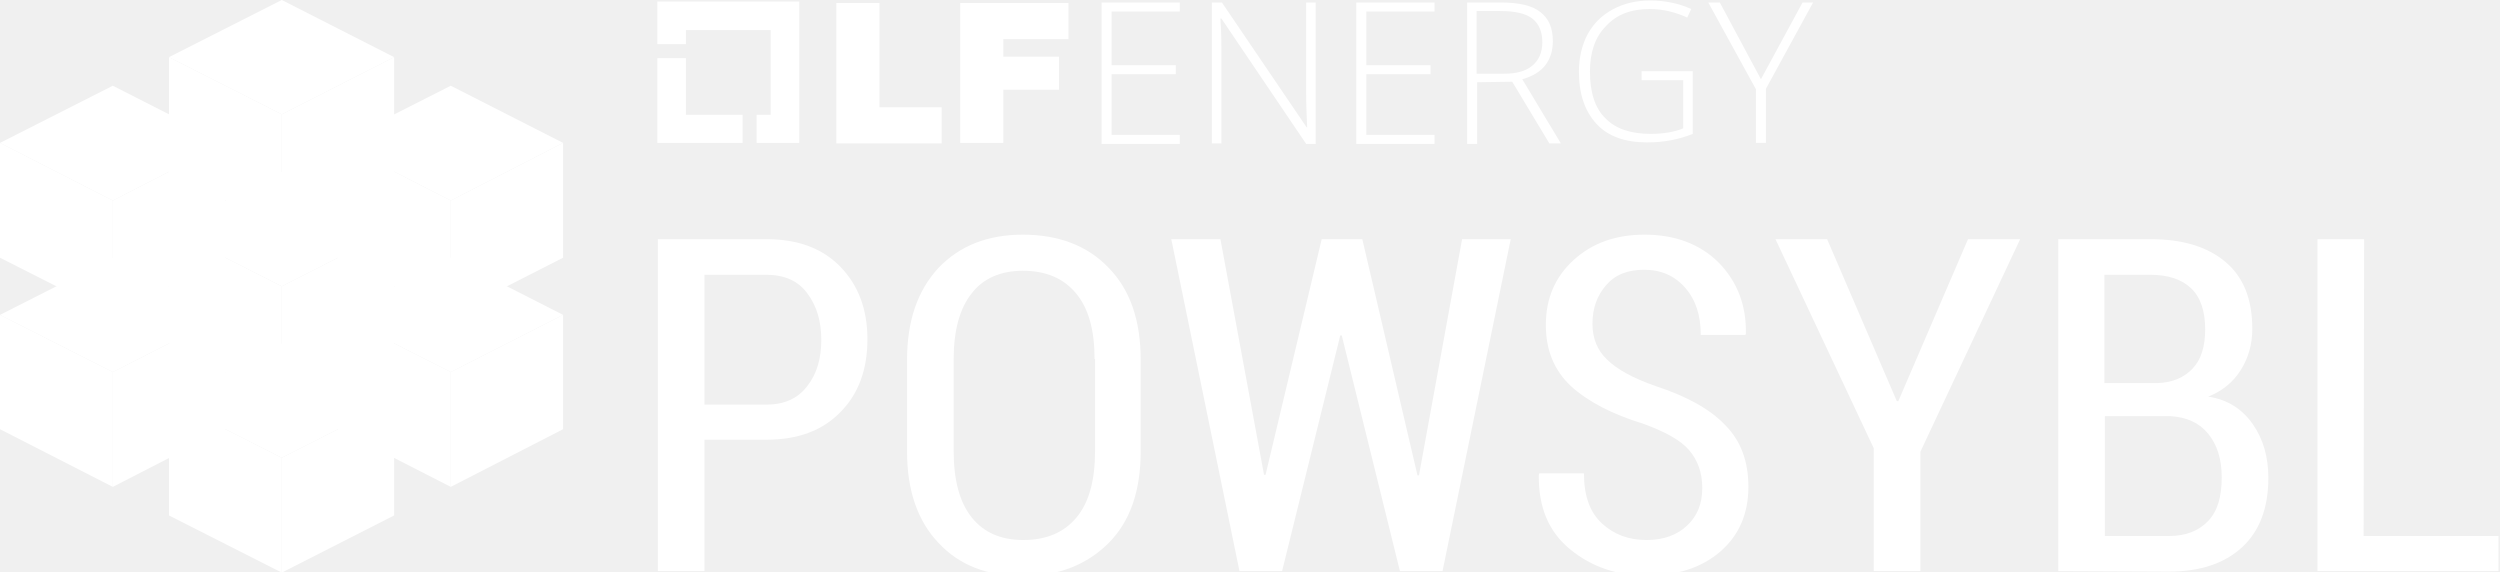
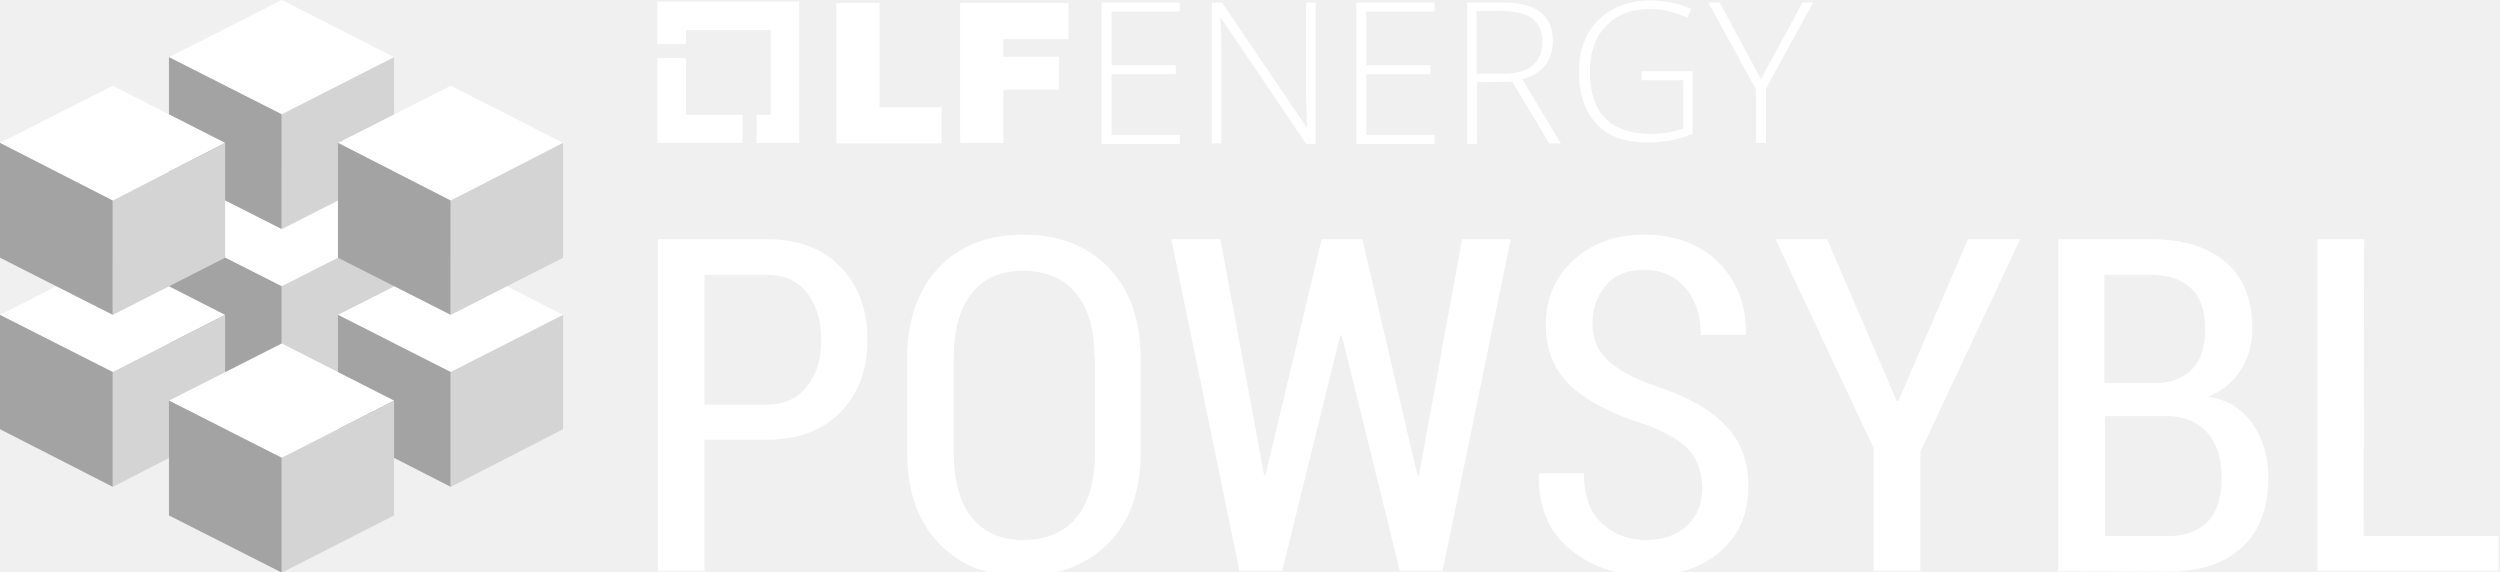
- <svg xmlns="http://www.w3.org/2000/svg" xml:space="preserve" style="enable-background:new 0 0 498.6 114;" viewBox="0 0 498.6 114" y="0px" x="0px" id="Layer_1" version="1.1">
-   <defs id="defs1868">
-     <filter id="filter1874" style="color-interpolation-filters:sRGB;">
-       <feColorMatrix id="feColorMatrix1872" values="0.21 0.72 0.072 0 0 0.21 0.72 0.072 0 0 0.21 0.72 0.072 0 0 0 0 0 1 0 " />
-     </filter>
-     <filter id="filter1878" style="color-interpolation-filters:sRGB;">
-       <feColorMatrix id="feColorMatrix1876" values="0.21 0.72 0.072 0 0 0.21 0.72 0.072 0 0 0.21 0.72 0.072 0 0 0 0 0 1 0 " />
-     </filter>
-     <filter id="filter1882" style="color-interpolation-filters:sRGB;">
-       <feColorMatrix id="feColorMatrix1880" values="0.21 0.72 0.072 0 0 0.21 0.72 0.072 0 0 0.21 0.72 0.072 0 0 0 0 0 1 0 " />
-     </filter>
-     <filter id="filter1886" style="color-interpolation-filters:sRGB;">
-       <feColorMatrix id="feColorMatrix1884" values="0.21 0.72 0.072 0 0 0.21 0.72 0.072 0 0 0.21 0.72 0.072 0 0 0 0 0 1 0 " />
-     </filter>
-     <filter id="filter1890" style="color-interpolation-filters:sRGB;">
-       <feColorMatrix id="feColorMatrix1888" values="0.21 0.72 0.072 0 0 0.21 0.72 0.072 0 0 0.21 0.72 0.072 0 0 0 0 0 1 0 " />
-     </filter>
-     <filter id="filter1894" style="color-interpolation-filters:sRGB;">
-       <feColorMatrix id="feColorMatrix1892" values="0.21 0.72 0.072 0 0 0.21 0.72 0.072 0 0 0.21 0.72 0.072 0 0 0 0 0 1 0 " />
-     </filter>
-     <filter id="filter1898" style="color-interpolation-filters:sRGB;">
-       <feColorMatrix id="feColorMatrix1896" values="0.21 0.72 0.072 0 0 0.21 0.72 0.072 0 0 0.21 0.72 0.072 0 0 0 0 0 1 0 " />
-     </filter>
-     <filter id="filter1902" style="color-interpolation-filters:sRGB;">
-       <feColorMatrix id="feColorMatrix1900" values="0.21 0.72 0.072 0 0 0.21 0.72 0.072 0 0 0.21 0.72 0.072 0 0 0 0 0 1 0 " />
-     </filter>
-     <filter id="filter1906" style="color-interpolation-filters:sRGB;">
-       <feColorMatrix id="feColorMatrix1904" values="0.21 0.72 0.072 0 0 0.21 0.72 0.072 0 0 0.21 0.72 0.072 0 0 0 0 0 1 0 " />
-     </filter>
-   </defs>
-   <style id="style1781" type="text/css">
- 	.st0{fill:#FFB259;}
- 	.st1{fill:#6F2277;}
- 	.st2{fill:#FD495C;}
- 	.st3{fill:#009ADE;}
- 	.st4{fill:#003764;}
+ <svg xmlns="http://www.w3.org/2000/svg" version="1.1" id="Layer_1" x="0px" y="0px" viewBox="0 0 498.6 114" style="enable-background:new 0 0 498.6 114;" xml:space="preserve">
+   <style type="text/css">
+ 	.st0{fill:#FFFFFF;}
+ 	.st1{fill:#A3A3A3;}
+ 	.st2{fill:#D4D4D4;}
+ 	.st3{fill:#FFFFFF;}
+ 	.st4{fill:#FFFFFF;}
</style>
-   <g style="filter:url(#filter1906);fill:#ffffff;fill-opacity:1" id="g1825">
-     <polygon style="fill:#ffffff;fill-opacity:1" id="polygon1783" points="33.7,45.7 56.2,34.3 78.6,45.7 56.2,57.1  " class="st0" />
-     <polygon style="fill:#ffffff;fill-opacity:1" id="polygon1785" points="33.7,45.7 56.2,57.1 56.2,79.9 33.7,68.5  " class="st1" />
-     <polygon style="fill:#ffffff;fill-opacity:1" id="polygon1787" points="78.6,45.7 78.6,68.5 56.2,79.9 56.2,57.1  " class="st2" />
-     <polygon style="fill:#ffffff;fill-opacity:1" id="polygon1789" points="67.4,62.8 89.9,51.4 112.3,62.8 89.9,74.2  " class="st0" />
-     <polygon style="fill:#ffffff;fill-opacity:1" id="polygon1791" points="67.4,62.8 89.9,74.2 89.9,97.1 67.4,85.6  " class="st1" />
-     <polygon style="fill:#ffffff;fill-opacity:1" id="polygon1793" points="112.3,62.8 112.3,85.6 89.9,97.1 89.9,74.2  " class="st2" />
-     <polygon style="fill:#ffffff;fill-opacity:1" id="polygon1795" points="0,62.8 22.5,51.4 44.9,62.8 22.5,74.2  " class="st0" />
-     <polygon style="fill:#ffffff;fill-opacity:1" id="polygon1797" points="0,62.8 22.5,74.2 22.5,97.1 0,85.6  " class="st1" />
-     <polygon style="fill:#ffffff;fill-opacity:1" id="polygon1799" points="44.9,62.8 44.9,85.6 22.5,97.1 22.5,74.2  " class="st2" />
-     <polygon style="fill:#ffffff;fill-opacity:1" id="polygon1801" points="33.7,79.9 56.2,68.5 78.6,79.9 56.2,91.3  " class="st0" />
-     <polygon style="fill:#ffffff;fill-opacity:1" id="polygon1803" points="33.7,79.9 56.2,91.3 56.2,114.2 33.7,102.8  " class="st1" />
-     <polygon style="fill:#ffffff;fill-opacity:1" id="polygon1805" points="78.6,79.9 78.6,102.8 56.2,114.2 56.2,91.3  " class="st2" />
-     <polygon style="fill:#ffffff;fill-opacity:1" id="polygon1807" points="33.7,11.4 56.2,0 78.6,11.4 56.2,22.8  " class="st0" />
-     <polygon style="fill:#ffffff;fill-opacity:1" id="polygon1809" points="33.7,11.4 56.2,22.8 56.2,45.7 33.7,34.3  " class="st1" />
-     <polygon style="fill:#ffffff;fill-opacity:1" id="polygon1811" points="78.6,11.4 78.6,34.3 56.2,45.7 56.2,22.8  " class="st2" />
-     <polygon style="fill:#ffffff;fill-opacity:1" id="polygon1813" points="67.4,28.5 89.9,17.1 112.3,28.5 89.9,40  " class="st0" />
-     <polygon style="fill:#ffffff;fill-opacity:1" id="polygon1815" points="67.4,28.5 89.9,40 89.9,62.8 67.4,51.4  " class="st1" />
-     <polygon style="fill:#ffffff;fill-opacity:1" id="polygon1817" points="112.3,28.5 112.3,51.4 89.9,62.8 89.9,40  " class="st2" />
-     <polygon style="fill:#ffffff;fill-opacity:1" id="polygon1819" points="0,28.5 22.5,17.1 44.9,28.5 22.5,40  " class="st0" />
-     <polygon style="fill:#ffffff;fill-opacity:1" id="polygon1821" points="0,28.5 22.5,40 22.5,62.8 0,51.4  " class="st1" />
-     <polygon style="fill:#ffffff;fill-opacity:1" id="polygon1823" points="44.9,28.5 44.9,51.4 22.5,62.8 22.5,40  " class="st2" />
+   <g>
+     <polygon class="st0" points="33.7,45.7 56.2,34.3 78.6,45.7 56.2,57.1  " />
+     <polygon class="st1" points="33.7,45.7 56.2,57.1 56.2,79.9 33.7,68.5  " />
+     <polygon class="st2" points="78.6,45.7 78.6,68.5 56.2,79.9 56.2,57.1  " />
+     <polygon class="st0" points="67.4,62.8 89.9,51.4 112.3,62.8 89.9,74.2  " />
+     <polygon class="st1" points="67.4,62.8 89.9,74.2 89.9,97.1 67.4,85.6  " />
+     <polygon class="st2" points="112.3,62.8 112.3,85.6 89.9,97.1 89.9,74.2  " />
+     <polygon class="st0" points="0,62.8 22.5,51.4 44.9,62.8 22.5,74.2  " />
+     <polygon class="st1" points="0,62.8 22.5,74.2 22.5,97.1 0,85.6  " />
+     <polygon class="st2" points="44.9,62.8 44.9,85.6 22.5,97.1 22.5,74.2  " />
+     <polygon class="st0" points="33.7,79.9 56.2,68.5 78.6,79.9 56.2,91.3  " />
+     <polygon class="st1" points="33.7,79.9 56.2,91.3 56.2,114.2 33.7,102.8  " />
+     <polygon class="st2" points="78.6,79.9 78.6,102.8 56.2,114.2 56.2,91.3  " />
+     <polygon class="st0" points="33.7,11.4 56.2,0 78.6,11.4 56.2,22.8  " />
+     <polygon class="st1" points="33.7,11.4 56.2,22.8 56.2,45.7 33.7,34.3  " />
+     <polygon class="st2" points="78.6,11.4 78.6,34.3 56.2,45.7 56.2,22.8  " />
+     <polygon class="st0" points="67.4,28.5 89.9,17.1 112.3,28.5 89.9,40  " />
+     <polygon class="st1" points="67.4,28.5 89.9,40 89.9,62.8 67.4,51.4  " />
+     <polygon class="st2" points="112.3,28.5 112.3,51.4 89.9,62.8 89.9,40  " />
+     <polygon class="st0" points="0,28.5 22.5,17.1 44.9,28.5 22.5,40  " />
+     <polygon class="st1" points="0,28.5 22.5,40 22.5,62.8 0,51.4  " />
+     <polygon class="st2" points="44.9,28.5 44.9,51.4 22.5,62.8 22.5,40  " />
  </g>
-   <path style="filter:url(#filter1902);fill:#ffffff;fill-opacity:1" id="path1827" d="M140.5,87.8v26.1h-9.3V47.7h21.6c6.3,0,11.2,1.8,14.8,5.5s5.4,8.5,5.4,14.5s-1.8,10.9-5.4,14.5  c-3.6,3.7-8.5,5.5-14.8,5.5h-12.3V87.8z M140.5,80.7h12.3c3.6,0,6.3-1.2,8.2-3.7c1.9-2.4,2.8-5.5,2.8-9.2s-0.9-6.8-2.8-9.3  c-1.8-2.5-4.6-3.7-8.2-3.7h-12.3V80.7z" class="st0" />
-   <path style="filter:url(#filter1898);fill:#ffffff;fill-opacity:1" id="path1829" d="M227.5,90c0,7.9-2.1,14-6.4,18.3s-10,6.6-17.1,6.6s-12.7-2.2-16.8-6.6c-4.2-4.4-6.3-10.5-6.3-18.3V71.8  c0-7.8,2.1-13.9,6.3-18.4c4.2-4.4,9.8-6.6,16.8-6.6c7.1,0,12.9,2.2,17.1,6.6c4.3,4.4,6.4,10.5,6.4,18.4V90z M218.3,71.6  c0-5.8-1.2-10.1-3.7-13.1s-6-4.5-10.6-4.5c-4.4,0-7.9,1.5-10.2,4.5c-2.4,3-3.6,7.4-3.6,13.1V90c0,5.8,1.2,10.2,3.6,13.2  c2.4,3,5.8,4.5,10.3,4.5c4.6,0,8.1-1.5,10.6-4.5s3.7-7.4,3.7-13.3V71.6H218.3z" class="st0" />
-   <path style="filter:url(#filter1894);fill:#ffffff;fill-opacity:1" id="path1831" d="M282.7,94.8h0.3l8.6-47.1h9.7l-13.6,66.2h-8.5l-11.6-47h-0.3l-11.6,47h-8.5l-13.6-66.2h9.8l8.7,47h0.3l11.2-47  h8.1L282.7,94.8z" class="st0" />
-   <g style="filter:url(#filter1890);fill:#ffffff;fill-opacity:1" id="g1855">
-     <polygon style="fill:#ffffff;fill-opacity:1" id="polygon1833" points="136.8,22.9 136.8,11.6 131.1,11.6 131.1,28.5 148.1,28.5 148.1,22.9  " class="st3" />
-     <polygon style="fill:#ffffff;fill-opacity:1" id="polygon1835" points="159.4,0.3 131.1,0.3 131.1,8.8 136.8,8.8 136.8,6 153.7,6 153.7,22.9 150.9,22.9 150.9,28.5    159.4,28.5  " class="st4" />
-     <g style="fill:#ffffff;fill-opacity:1" id="g1841">
-       <path style="fill:#ffffff;fill-opacity:1" id="path1837" d="M166.8,0.6h8.6v20.8h12.4v7.2h-21V0.6z" class="st4" />
-       <path style="fill:#ffffff;fill-opacity:1" id="path1839" d="M191.5,0.6h21.6v7.2h-13v3.5h11.1v6.6h-11.1v10.6h-8.6V0.6z" class="st4" />
+   <path class="st3" d="M140.5,87.8v26.1h-9.3V47.7h21.6c6.3,0,11.2,1.8,14.8,5.5s5.4,8.5,5.4,14.5s-1.8,10.9-5.4,14.5  c-3.6,3.7-8.5,5.5-14.8,5.5h-12.3V87.8z M140.5,80.7h12.3c3.6,0,6.3-1.2,8.2-3.7c1.9-2.4,2.8-5.5,2.8-9.2s-0.9-6.8-2.8-9.3  c-1.8-2.5-4.6-3.7-8.2-3.7h-12.3V80.7z" />
+   <path class="st3" d="M227.5,90c0,7.9-2.1,14-6.4,18.3s-10,6.6-17.1,6.6s-12.7-2.2-16.8-6.6c-4.2-4.4-6.3-10.5-6.3-18.3V71.8  c0-7.8,2.1-13.9,6.3-18.4c4.2-4.4,9.8-6.6,16.8-6.6c7.1,0,12.9,2.2,17.1,6.6c4.3,4.4,6.4,10.5,6.4,18.4V90z M218.3,71.6  c0-5.8-1.2-10.1-3.7-13.1s-6-4.5-10.6-4.5c-4.4,0-7.9,1.5-10.2,4.5c-2.4,3-3.6,7.4-3.6,13.1V90c0,5.8,1.2,10.2,3.6,13.2  c2.4,3,5.8,4.5,10.3,4.5c4.6,0,8.1-1.5,10.6-4.5s3.7-7.4,3.7-13.3V71.6H218.3z" />
+   <path class="st3" d="M282.7,94.8h0.3l8.6-47.1h9.7l-13.6,66.2h-8.5l-11.6-47h-0.3l-11.6,47h-8.5l-13.6-66.2h9.8l8.7,47h0.3l11.2-47  h8.1L282.7,94.8z" />
+   <g>
+     <polygon class="st3" points="136.8,22.9 136.8,11.6 131.1,11.6 131.1,28.5 148.1,28.5 148.1,22.9  " />
+     <polygon class="st4" points="159.4,0.3 131.1,0.3 131.1,8.8 136.8,8.8 136.8,6 153.7,6 153.7,22.9 150.9,22.9 150.9,28.5    159.4,28.5  " />
+     <g>
+       <path class="st4" d="M166.8,0.6h8.6v20.8h12.4v7.2h-21V0.6z" />
+       <path class="st4" d="M191.5,0.6h21.6v7.2h-13v3.5h11.1v6.6h-11.1v10.6h-8.6V0.6z" />
    </g>
-     <path style="fill:#ffffff;fill-opacity:1" id="path1843" d="M235.3,28.7h-15.6V0.5h15.6v1.8h-13.6V13h12.8v1.8h-12.8v12.1h13.6V28.7z" class="st3" />
-     <path style="fill:#ffffff;fill-opacity:1" id="path1845" d="M262.5,28.7h-2l-16.9-25h-0.2c0.2,3,0.2,5.2,0.2,6.7v18.2h-1.9V0.5h2l16.9,24.9h0.1c-0.1-2.3-0.2-4.5-0.2-6.6   V0.5h1.9v28.2H262.5z" class="st3" />
-     <path style="fill:#ffffff;fill-opacity:1" id="path1847" d="M286.1,28.7h-15.6V0.5h15.6v1.8h-13.6V13h12.8v1.8h-12.8v12.1h13.6V28.7z" class="st3" />
-     <path style="fill:#ffffff;fill-opacity:1" id="path1849" d="M294.6,16.4v12.3h-2V0.5h6.8c3.5,0,6.2,0.6,7.8,1.9c1.7,1.3,2.5,3.2,2.5,5.8c0,1.9-0.5,3.5-1.5,4.8   s-2.5,2.2-4.6,2.8l7.7,12.8H309l-7.4-12.3L294.6,16.4L294.6,16.4z M294.6,14.7h5.4c2.4,0,4.3-0.5,5.6-1.6c1.3-1.1,2-2.6,2-4.7   s-0.7-3.7-2-4.7s-3.4-1.5-6.4-1.5h-4.7v12.5H294.6z" class="st3" />
-     <path style="fill:#ffffff;fill-opacity:1" id="path1851" d="M327.3,14.2h10.3v12.5c-2.7,1.1-5.7,1.7-9.1,1.7c-4.4,0-7.8-1.2-10.1-3.7c-2.3-2.5-3.5-5.9-3.5-10.4   c0-2.8,0.6-5.3,1.7-7.4c1.2-2.2,2.8-3.8,5-5s4.7-1.8,7.5-1.8c3,0,5.8,0.6,8.2,1.7l-0.8,1.7c-2.4-1.1-4.9-1.7-7.5-1.7   c-3.7,0-6.6,1.1-8.7,3.4c-2.2,2.2-3.2,5.3-3.2,9.1c0,4.1,1,7.3,3.1,9.3c2,2.1,5.1,3.1,9,3.1c2.6,0,4.8-0.4,6.5-1.1V16h-8.3v-1.8   H327.3z" class="st3" />
-     <path style="fill:#ffffff;fill-opacity:1" id="path1853" d="M351.2,15.8l8.3-15.3h2.1l-9.4,17.2v10.8h-2V17.8l-9.5-17.3h2.3L351.2,15.8z" class="st3" />
+     <path class="st3" d="M235.3,28.7h-15.6V0.5h15.6v1.8h-13.6V13h12.8v1.8h-12.8v12.1h13.6V28.7z" />
+     <path class="st3" d="M262.5,28.7h-2l-16.9-25h-0.2c0.2,3,0.2,5.2,0.2,6.7v18.2h-1.9V0.5h2l16.9,24.9h0.1c-0.1-2.3-0.2-4.5-0.2-6.6   V0.5h1.9v28.2H262.5z" />
+     <path class="st3" d="M286.1,28.7h-15.6V0.5h15.6v1.8h-13.6V13h12.8v1.8h-12.8v12.1h13.6V28.7z" />
+     <path class="st3" d="M294.6,16.4v12.3h-2V0.5h6.8c3.5,0,6.2,0.6,7.8,1.9c1.7,1.3,2.5,3.2,2.5,5.8c0,1.9-0.5,3.5-1.5,4.8   s-2.5,2.2-4.6,2.8l7.7,12.8H309l-7.4-12.3L294.6,16.4L294.6,16.4z M294.6,14.7h5.4c2.4,0,4.3-0.5,5.6-1.6c1.3-1.1,2-2.6,2-4.7   s-0.7-3.7-2-4.7s-3.4-1.5-6.4-1.5h-4.7v12.5H294.6z" />
+     <path class="st3" d="M327.3,14.2h10.3v12.5c-2.7,1.1-5.7,1.7-9.1,1.7c-4.4,0-7.8-1.2-10.1-3.7c-2.3-2.5-3.5-5.9-3.5-10.4   c0-2.8,0.6-5.3,1.7-7.4c1.2-2.2,2.8-3.8,5-5s4.7-1.8,7.5-1.8c3,0,5.8,0.6,8.2,1.7l-0.8,1.7c-2.4-1.1-4.9-1.7-7.5-1.7   c-3.7,0-6.6,1.1-8.7,3.4c-2.2,2.2-3.2,5.3-3.2,9.1c0,4.1,1,7.3,3.1,9.3c2,2.1,5.1,3.1,9,3.1c2.6,0,4.8-0.4,6.5-1.1V16h-8.3v-1.8   H327.3z" />
+     <path class="st3" d="M351.2,15.8l8.3-15.3h2.1l-9.4,17.2v10.8h-2V17.8l-9.5-17.3h2.3L351.2,15.8z" />
  </g>
-   <path style="filter:url(#filter1886);fill:#ffffff;fill-opacity:1" id="path1857" d="M339.5,97.3c0-3-0.9-5.5-2.6-7.5s-4.8-3.7-9.2-5.3c-6.2-1.9-11-4.4-14.4-7.5c-3.3-3.1-5-7.1-5-12.2  c0-5.2,1.8-9.5,5.5-12.9s8.4-5.1,14.2-5.1c6.1,0,11.1,1.9,14.8,5.6c3.7,3.8,5.5,8.5,5.4,14.1l-0.1,0.3h-8.9c0-3.9-1-7-3.1-9.4  s-4.8-3.6-8.2-3.6c-3.3,0-5.8,1-7.6,3.1c-1.8,2.1-2.7,4.6-2.7,7.7c0,2.9,1,5.3,2.9,7.1c1.9,1.9,5.1,3.7,9.7,5.3  c6.1,2,10.7,4.5,13.8,7.7c3.2,3.2,4.7,7.3,4.7,12.4c0,5.4-1.9,9.7-5.6,12.9c-3.7,3.2-8.6,4.8-14.7,4.8c-5.8,0-10.9-1.7-15.2-5.2  c-4.3-3.5-6.4-8.4-6.3-14.9l0.1-0.3h8.9c0,4.5,1.2,7.8,3.6,10s5.3,3.3,8.9,3.3c3.4,0,6.1-1,8.1-2.9S339.5,100.5,339.5,97.3z" class="st1" />
-   <path style="filter:url(#filter1882);fill:#ffffff;fill-opacity:1" id="path1859" d="M378.3,80h0.3l13.9-32.3h10.4L383,90.1v23.8h-9.3V89.4l-19.6-41.7h10.3L378.3,80z" class="st1" />
-   <path style="filter:url(#filter1878);fill:#ffffff;fill-opacity:1" id="path1861" d="M410.5,113.9V47.7h18.4c6.4,0,11.3,1.5,14.9,4.5s5.4,7.4,5.4,13.4c0,3.1-0.8,5.8-2.3,8.2s-3.7,4.2-6.5,5.3  c3.9,0.6,6.8,2.5,8.9,5.5s3.1,6.6,3.1,10.7c0,6.1-1.8,10.7-5.3,13.9c-3.5,3.2-8.4,4.8-14.5,4.8L410.5,113.9L410.5,113.9z   M419.8,76.4h10.5c3-0.1,5.3-1.1,7-2.9s2.5-4.4,2.5-7.8c0-3.6-0.9-6.4-2.8-8.2s-4.6-2.7-8.2-2.7h-9.1v21.6H419.8z M419.8,83v23.9  h12.8c3.3,0,5.9-1,7.8-3s2.7-4.9,2.7-8.7c0-3.6-0.9-6.5-2.7-8.7c-1.8-2.2-4.3-3.3-7.5-3.5h-0.5C432.4,83,419.8,83,419.8,83z" class="st2" />
-   <path style="filter:url(#filter1874);fill:#ffffff;fill-opacity:1" id="path1863" d="M471.4,106.9h26.9v7h-36.1V47.7h9.3L471.4,106.9L471.4,106.9z" class="st2" />
+   <path class="st3" d="M339.5,97.3c0-3-0.9-5.5-2.6-7.5s-4.8-3.7-9.2-5.3c-6.2-1.9-11-4.4-14.4-7.5c-3.3-3.1-5-7.1-5-12.2  c0-5.2,1.8-9.5,5.5-12.9s8.4-5.1,14.2-5.1c6.1,0,11.1,1.9,14.8,5.6c3.7,3.8,5.5,8.5,5.4,14.1l-0.1,0.3h-8.9c0-3.9-1-7-3.1-9.4  s-4.8-3.6-8.2-3.6c-3.3,0-5.8,1-7.6,3.1c-1.8,2.1-2.7,4.6-2.7,7.7c0,2.9,1,5.3,2.9,7.1c1.9,1.9,5.1,3.7,9.7,5.3  c6.1,2,10.7,4.5,13.8,7.7c3.2,3.2,4.7,7.3,4.7,12.4c0,5.4-1.9,9.7-5.6,12.9c-3.7,3.2-8.6,4.8-14.7,4.8c-5.8,0-10.9-1.7-15.2-5.2  c-4.3-3.5-6.4-8.4-6.3-14.9l0.1-0.3h8.9c0,4.5,1.2,7.8,3.6,10s5.3,3.3,8.9,3.3c3.4,0,6.1-1,8.1-2.9S339.5,100.5,339.5,97.3z" />
+   <path class="st3" d="M378.3,80h0.3l13.9-32.3h10.4L383,90.1v23.8h-9.3V89.4l-19.6-41.7h10.3L378.3,80z" />
+   <path class="st3" d="M410.5,113.9V47.7h18.4c6.4,0,11.3,1.5,14.9,4.5s5.4,7.4,5.4,13.4c0,3.1-0.8,5.8-2.3,8.2s-3.7,4.2-6.5,5.3  c3.9,0.6,6.8,2.5,8.9,5.5s3.1,6.6,3.1,10.7c0,6.1-1.8,10.7-5.3,13.9c-3.5,3.2-8.4,4.8-14.5,4.8L410.5,113.9L410.5,113.9z   M419.8,76.4h10.5c3-0.1,5.3-1.1,7-2.9s2.5-4.4,2.5-7.8c0-3.6-0.9-6.4-2.8-8.2s-4.6-2.7-8.2-2.7h-9.1v21.6H419.8z M419.8,83v23.9  h12.8c3.3,0,5.9-1,7.8-3s2.7-4.9,2.7-8.7c0-3.6-0.9-6.5-2.7-8.7c-1.8-2.2-4.3-3.3-7.5-3.5h-0.5C432.4,83,419.8,83,419.8,83z" />
+   <path class="st3" d="M471.4,106.9h26.9v7h-36.1V47.7h9.3L471.4,106.9L471.4,106.9z" />
</svg>
